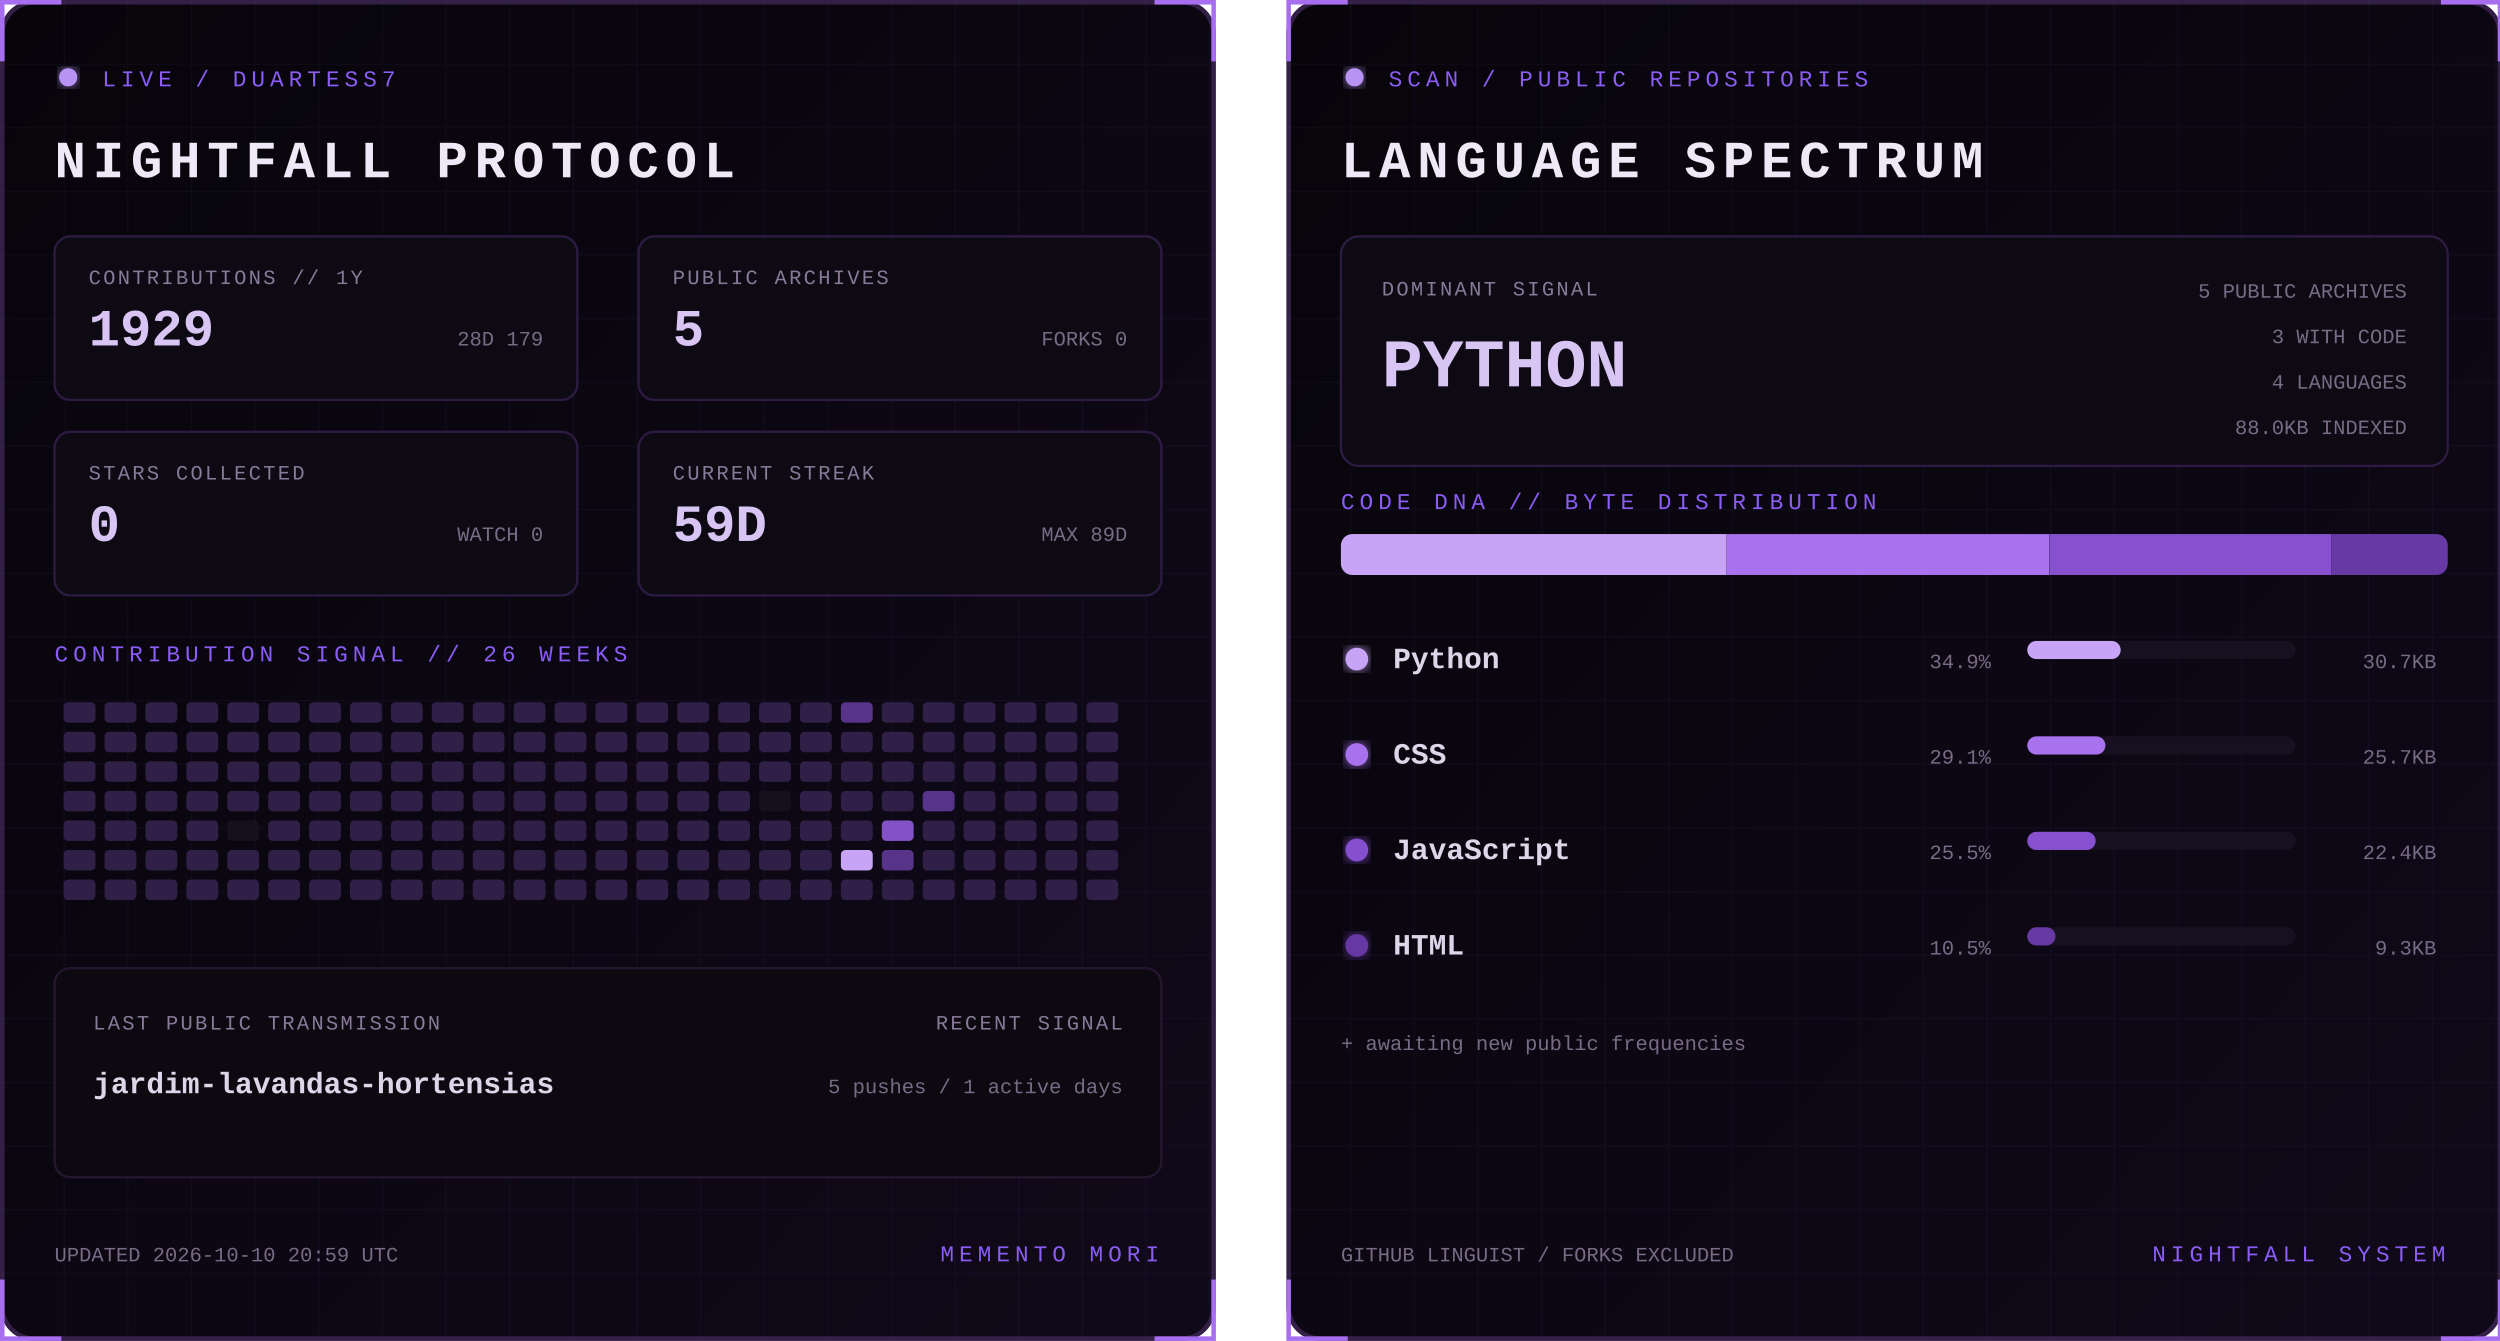
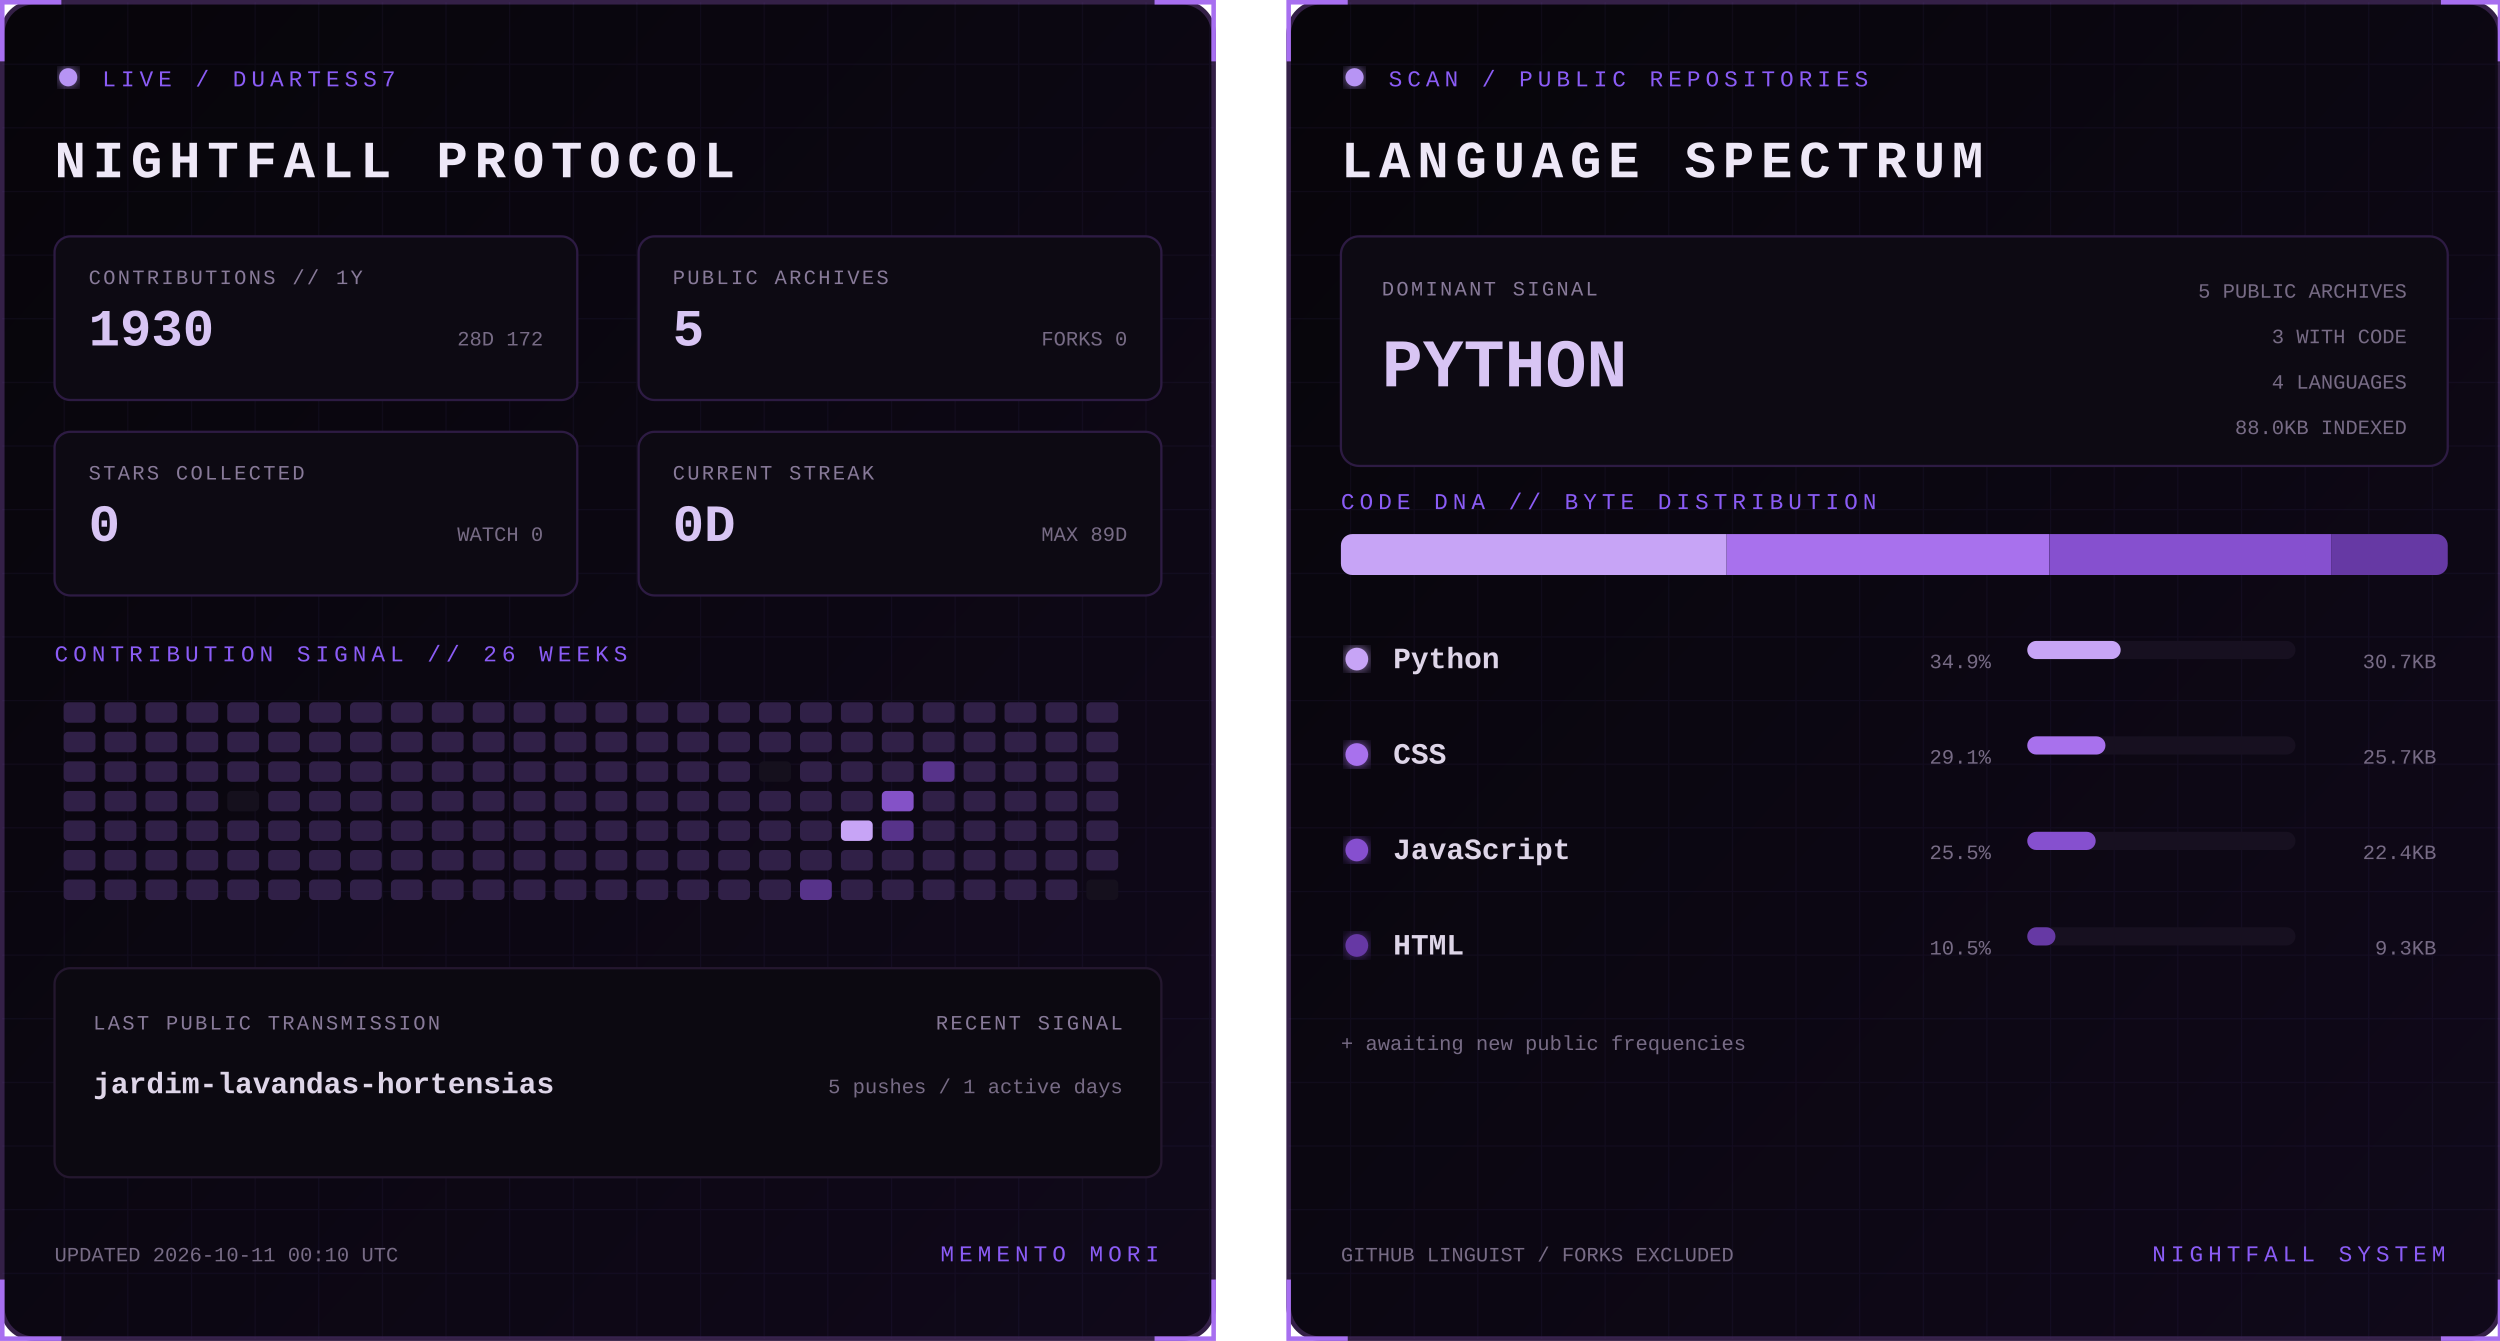
<svg xmlns="http://www.w3.org/2000/svg" width="1100" height="590" viewBox="0 0 1100 590" role="img" aria-labelledby="title desc">
  <defs>
    <linearGradient id="bg" x1="0" y1="0" x2="1" y2="1">
      <stop stop-color="#07050a" />
      <stop offset="1" stop-color="#10091a" />
    </linearGradient>
    <filter id="glow">
      <feGaussianBlur stdDeviation="3" result="b" />
      <feMerge>
        <feMergeNode in="b" />
        <feMergeNode in="SourceGraphic" />
      </feMerge>
    </filter>
    <pattern id="grid" width="28" height="28" patternUnits="userSpaceOnUse">
      <path d="M28 0H0V28" fill="none" stroke="#8b5cf6" stroke-opacity=".055" />
    </pattern>
    <clipPath id="dna">
      <rect x="24" y="235" width="487" height="18" rx="5" />
    </clipPath>
    <style>
      text { font-family: Consolas, 'Courier New', monospace; }
      .kicker { fill:#8b5cf6; font-size:10px; letter-spacing:2.2px; }
      .title { fill:#eee8f7; font-size:23px; font-weight:700; letter-spacing:3px; }
      .label { fill:#887a99; font-size:9px; letter-spacing:1px; }
      .stat { fill:#d8c5f4; font-size:23px; font-weight:700; }
      .detail,.pct { fill:#776b85; font-size:9px; }
      .lang { fill:#ded5e8; font-size:13px; font-weight:700; }
      .hero { fill:#d8c5f4; font-size:30px; font-weight:700; }
      .blink { animation:blink 1.6s step-end infinite; }
      @keyframes blink { 50% { opacity:.25 } }
    </style>
  </defs>
  <g>
    <rect x="1" y="1" width="533" height="588" rx="14" fill="url(#bg)" stroke="#342047" stroke-width="2" />
    <rect x="1" y="1" width="533" height="588" rx="14" fill="url(#grid)" />
    <path d="M27 1H1v26 M508 1h26v26 M534 563v26h-26 M27 589H1v-26" stroke="#a76ff0" stroke-width="2" fill="none" />
    <circle cx="30" cy="34" r="4" fill="#b794f4" filter="url(#glow)" class="blink" />
    <text x="45" y="38" class="kicker">LIVE / DUARTESS7</text>
    <text x="24" y="78" class="title">NIGHTFALL PROTOCOL</text>
    <g transform="translate(24 104)">
      <rect width="230" height="72" rx="7" fill="#0d0a13" stroke="#2d1b43" />
      <text x="15" y="21" class="label">CONTRIBUTIONS // 1Y</text>
-       <text x="15" y="48" class="stat">1929</text>
-       <text x="215" y="48" text-anchor="end" class="detail">28D 179</text>
+       <text x="15" y="48" class="stat">1930</text>
+       <text x="215" y="48" text-anchor="end" class="detail">28D 172</text>
    </g>
    <g transform="translate(281 104)">
      <rect width="230" height="72" rx="7" fill="#0d0a13" stroke="#2d1b43" />
      <text x="15" y="21" class="label">PUBLIC ARCHIVES</text>
      <text x="15" y="48" class="stat">5</text>
      <text x="215" y="48" text-anchor="end" class="detail">FORKS 0</text>
    </g>
    <g transform="translate(24 190)">
      <rect width="230" height="72" rx="7" fill="#0d0a13" stroke="#2d1b43" />
      <text x="15" y="21" class="label">STARS COLLECTED</text>
      <text x="15" y="48" class="stat">0</text>
      <text x="215" y="48" text-anchor="end" class="detail">WATCH 0</text>
    </g>
    <g transform="translate(281 190)">
      <rect width="230" height="72" rx="7" fill="#0d0a13" stroke="#2d1b43" />
      <text x="15" y="21" class="label">CURRENT STREAK</text>
-       <text x="15" y="48" class="stat">59D</text>
+       <text x="15" y="48" class="stat">0D</text>
      <text x="215" y="48" text-anchor="end" class="detail">MAX 89D</text>
    </g>
    <text x="24" y="291" class="kicker">CONTRIBUTION SIGNAL // 26 WEEKS</text>
    <g>
      <rect x="28" y="309" width="14" height="9" rx="2" fill="#302047" />
      <rect x="28" y="322" width="14" height="9" rx="2" fill="#302047" />
      <rect x="28" y="335" width="14" height="9" rx="2" fill="#302047" />
      <rect x="28" y="348" width="14" height="9" rx="2" fill="#302047" />
      <rect x="28" y="361" width="14" height="9" rx="2" fill="#302047" />
      <rect x="28" y="374" width="14" height="9" rx="2" fill="#302047" />
      <rect x="28" y="387" width="14" height="9" rx="2" fill="#302047" />
      <rect x="46" y="309" width="14" height="9" rx="2" fill="#302047" />
      <rect x="46" y="322" width="14" height="9" rx="2" fill="#302047" />
      <rect x="46" y="335" width="14" height="9" rx="2" fill="#302047" />
      <rect x="46" y="348" width="14" height="9" rx="2" fill="#302047" />
      <rect x="46" y="361" width="14" height="9" rx="2" fill="#302047" />
      <rect x="46" y="374" width="14" height="9" rx="2" fill="#302047" />
      <rect x="46" y="387" width="14" height="9" rx="2" fill="#302047" />
      <rect x="64" y="309" width="14" height="9" rx="2" fill="#302047" />
      <rect x="64" y="322" width="14" height="9" rx="2" fill="#302047" />
      <rect x="64" y="335" width="14" height="9" rx="2" fill="#302047" />
      <rect x="64" y="348" width="14" height="9" rx="2" fill="#302047" />
      <rect x="64" y="361" width="14" height="9" rx="2" fill="#302047" />
      <rect x="64" y="374" width="14" height="9" rx="2" fill="#302047" />
      <rect x="64" y="387" width="14" height="9" rx="2" fill="#302047" />
      <rect x="82" y="309" width="14" height="9" rx="2" fill="#302047" />
      <rect x="82" y="322" width="14" height="9" rx="2" fill="#302047" />
      <rect x="82" y="335" width="14" height="9" rx="2" fill="#302047" />
      <rect x="82" y="348" width="14" height="9" rx="2" fill="#302047" />
      <rect x="82" y="361" width="14" height="9" rx="2" fill="#302047" />
      <rect x="82" y="374" width="14" height="9" rx="2" fill="#302047" />
      <rect x="82" y="387" width="14" height="9" rx="2" fill="#302047" />
      <rect x="100" y="309" width="14" height="9" rx="2" fill="#302047" />
      <rect x="100" y="322" width="14" height="9" rx="2" fill="#302047" />
      <rect x="100" y="335" width="14" height="9" rx="2" fill="#302047" />
-       <rect x="100" y="348" width="14" height="9" rx="2" fill="#302047" />
-       <rect x="100" y="361" width="14" height="9" rx="2" fill="#15101d" />
+       <rect x="100" y="348" width="14" height="9" rx="2" fill="#15101d" />
+       <rect x="100" y="361" width="14" height="9" rx="2" fill="#302047" />
      <rect x="100" y="374" width="14" height="9" rx="2" fill="#302047" />
      <rect x="100" y="387" width="14" height="9" rx="2" fill="#302047" />
      <rect x="118" y="309" width="14" height="9" rx="2" fill="#302047" />
      <rect x="118" y="322" width="14" height="9" rx="2" fill="#302047" />
      <rect x="118" y="335" width="14" height="9" rx="2" fill="#302047" />
      <rect x="118" y="348" width="14" height="9" rx="2" fill="#302047" />
      <rect x="118" y="361" width="14" height="9" rx="2" fill="#302047" />
      <rect x="118" y="374" width="14" height="9" rx="2" fill="#302047" />
      <rect x="118" y="387" width="14" height="9" rx="2" fill="#302047" />
      <rect x="136" y="309" width="14" height="9" rx="2" fill="#302047" />
      <rect x="136" y="322" width="14" height="9" rx="2" fill="#302047" />
      <rect x="136" y="335" width="14" height="9" rx="2" fill="#302047" />
      <rect x="136" y="348" width="14" height="9" rx="2" fill="#302047" />
      <rect x="136" y="361" width="14" height="9" rx="2" fill="#302047" />
      <rect x="136" y="374" width="14" height="9" rx="2" fill="#302047" />
      <rect x="136" y="387" width="14" height="9" rx="2" fill="#302047" />
      <rect x="154" y="309" width="14" height="9" rx="2" fill="#302047" />
      <rect x="154" y="322" width="14" height="9" rx="2" fill="#302047" />
      <rect x="154" y="335" width="14" height="9" rx="2" fill="#302047" />
      <rect x="154" y="348" width="14" height="9" rx="2" fill="#302047" />
      <rect x="154" y="361" width="14" height="9" rx="2" fill="#302047" />
      <rect x="154" y="374" width="14" height="9" rx="2" fill="#302047" />
      <rect x="154" y="387" width="14" height="9" rx="2" fill="#302047" />
      <rect x="172" y="309" width="14" height="9" rx="2" fill="#302047" />
      <rect x="172" y="322" width="14" height="9" rx="2" fill="#302047" />
      <rect x="172" y="335" width="14" height="9" rx="2" fill="#302047" />
      <rect x="172" y="348" width="14" height="9" rx="2" fill="#302047" />
      <rect x="172" y="361" width="14" height="9" rx="2" fill="#302047" />
      <rect x="172" y="374" width="14" height="9" rx="2" fill="#302047" />
      <rect x="172" y="387" width="14" height="9" rx="2" fill="#302047" />
      <rect x="190" y="309" width="14" height="9" rx="2" fill="#302047" />
      <rect x="190" y="322" width="14" height="9" rx="2" fill="#302047" />
      <rect x="190" y="335" width="14" height="9" rx="2" fill="#302047" />
      <rect x="190" y="348" width="14" height="9" rx="2" fill="#302047" />
      <rect x="190" y="361" width="14" height="9" rx="2" fill="#302047" />
      <rect x="190" y="374" width="14" height="9" rx="2" fill="#302047" />
      <rect x="190" y="387" width="14" height="9" rx="2" fill="#302047" />
      <rect x="208" y="309" width="14" height="9" rx="2" fill="#302047" />
      <rect x="208" y="322" width="14" height="9" rx="2" fill="#302047" />
      <rect x="208" y="335" width="14" height="9" rx="2" fill="#302047" />
      <rect x="208" y="348" width="14" height="9" rx="2" fill="#302047" />
      <rect x="208" y="361" width="14" height="9" rx="2" fill="#302047" />
      <rect x="208" y="374" width="14" height="9" rx="2" fill="#302047" />
      <rect x="208" y="387" width="14" height="9" rx="2" fill="#302047" />
      <rect x="226" y="309" width="14" height="9" rx="2" fill="#302047" />
      <rect x="226" y="322" width="14" height="9" rx="2" fill="#302047" />
      <rect x="226" y="335" width="14" height="9" rx="2" fill="#302047" />
      <rect x="226" y="348" width="14" height="9" rx="2" fill="#302047" />
      <rect x="226" y="361" width="14" height="9" rx="2" fill="#302047" />
      <rect x="226" y="374" width="14" height="9" rx="2" fill="#302047" />
      <rect x="226" y="387" width="14" height="9" rx="2" fill="#302047" />
      <rect x="244" y="309" width="14" height="9" rx="2" fill="#302047" />
      <rect x="244" y="322" width="14" height="9" rx="2" fill="#302047" />
      <rect x="244" y="335" width="14" height="9" rx="2" fill="#302047" />
      <rect x="244" y="348" width="14" height="9" rx="2" fill="#302047" />
      <rect x="244" y="361" width="14" height="9" rx="2" fill="#302047" />
      <rect x="244" y="374" width="14" height="9" rx="2" fill="#302047" />
      <rect x="244" y="387" width="14" height="9" rx="2" fill="#302047" />
      <rect x="262" y="309" width="14" height="9" rx="2" fill="#302047" />
      <rect x="262" y="322" width="14" height="9" rx="2" fill="#302047" />
      <rect x="262" y="335" width="14" height="9" rx="2" fill="#302047" />
      <rect x="262" y="348" width="14" height="9" rx="2" fill="#302047" />
      <rect x="262" y="361" width="14" height="9" rx="2" fill="#302047" />
      <rect x="262" y="374" width="14" height="9" rx="2" fill="#302047" />
      <rect x="262" y="387" width="14" height="9" rx="2" fill="#302047" />
      <rect x="280" y="309" width="14" height="9" rx="2" fill="#302047" />
      <rect x="280" y="322" width="14" height="9" rx="2" fill="#302047" />
      <rect x="280" y="335" width="14" height="9" rx="2" fill="#302047" />
      <rect x="280" y="348" width="14" height="9" rx="2" fill="#302047" />
      <rect x="280" y="361" width="14" height="9" rx="2" fill="#302047" />
      <rect x="280" y="374" width="14" height="9" rx="2" fill="#302047" />
      <rect x="280" y="387" width="14" height="9" rx="2" fill="#302047" />
      <rect x="298" y="309" width="14" height="9" rx="2" fill="#302047" />
      <rect x="298" y="322" width="14" height="9" rx="2" fill="#302047" />
      <rect x="298" y="335" width="14" height="9" rx="2" fill="#302047" />
      <rect x="298" y="348" width="14" height="9" rx="2" fill="#302047" />
      <rect x="298" y="361" width="14" height="9" rx="2" fill="#302047" />
      <rect x="298" y="374" width="14" height="9" rx="2" fill="#302047" />
      <rect x="298" y="387" width="14" height="9" rx="2" fill="#302047" />
      <rect x="316" y="309" width="14" height="9" rx="2" fill="#302047" />
      <rect x="316" y="322" width="14" height="9" rx="2" fill="#302047" />
      <rect x="316" y="335" width="14" height="9" rx="2" fill="#302047" />
      <rect x="316" y="348" width="14" height="9" rx="2" fill="#302047" />
      <rect x="316" y="361" width="14" height="9" rx="2" fill="#302047" />
      <rect x="316" y="374" width="14" height="9" rx="2" fill="#302047" />
      <rect x="316" y="387" width="14" height="9" rx="2" fill="#302047" />
      <rect x="334" y="309" width="14" height="9" rx="2" fill="#302047" />
      <rect x="334" y="322" width="14" height="9" rx="2" fill="#302047" />
-       <rect x="334" y="335" width="14" height="9" rx="2" fill="#302047" />
-       <rect x="334" y="348" width="14" height="9" rx="2" fill="#15101d" />
+       <rect x="334" y="335" width="14" height="9" rx="2" fill="#15101d" />
+       <rect x="334" y="348" width="14" height="9" rx="2" fill="#302047" />
      <rect x="334" y="361" width="14" height="9" rx="2" fill="#302047" />
      <rect x="334" y="374" width="14" height="9" rx="2" fill="#302047" />
      <rect x="334" y="387" width="14" height="9" rx="2" fill="#302047" />
      <rect x="352" y="309" width="14" height="9" rx="2" fill="#302047" />
      <rect x="352" y="322" width="14" height="9" rx="2" fill="#302047" />
      <rect x="352" y="335" width="14" height="9" rx="2" fill="#302047" />
      <rect x="352" y="348" width="14" height="9" rx="2" fill="#302047" />
      <rect x="352" y="361" width="14" height="9" rx="2" fill="#302047" />
      <rect x="352" y="374" width="14" height="9" rx="2" fill="#302047" />
-       <rect x="352" y="387" width="14" height="9" rx="2" fill="#302047" />
-       <rect x="370" y="309" width="14" height="9" rx="2" fill="#57338a" />
+       <rect x="352" y="387" width="14" height="9" rx="2" fill="#57338a" />
+       <rect x="370" y="309" width="14" height="9" rx="2" fill="#302047" />
      <rect x="370" y="322" width="14" height="9" rx="2" fill="#302047" />
      <rect x="370" y="335" width="14" height="9" rx="2" fill="#302047" />
      <rect x="370" y="348" width="14" height="9" rx="2" fill="#302047" />
-       <rect x="370" y="361" width="14" height="9" rx="2" fill="#302047" />
-       <rect x="370" y="374" width="14" height="9" rx="2" fill="#c7a4f6" />
+       <rect x="370" y="361" width="14" height="9" rx="2" fill="#c7a4f6" />
+       <rect x="370" y="374" width="14" height="9" rx="2" fill="#302047" />
      <rect x="370" y="387" width="14" height="9" rx="2" fill="#302047" />
      <rect x="388" y="309" width="14" height="9" rx="2" fill="#302047" />
      <rect x="388" y="322" width="14" height="9" rx="2" fill="#302047" />
      <rect x="388" y="335" width="14" height="9" rx="2" fill="#302047" />
-       <rect x="388" y="348" width="14" height="9" rx="2" fill="#302047" />
-       <rect x="388" y="361" width="14" height="9" rx="2" fill="#8452c7" />
-       <rect x="388" y="374" width="14" height="9" rx="2" fill="#57338a" />
+       <rect x="388" y="348" width="14" height="9" rx="2" fill="#8452c7" />
+       <rect x="388" y="361" width="14" height="9" rx="2" fill="#57338a" />
+       <rect x="388" y="374" width="14" height="9" rx="2" fill="#302047" />
      <rect x="388" y="387" width="14" height="9" rx="2" fill="#302047" />
      <rect x="406" y="309" width="14" height="9" rx="2" fill="#302047" />
      <rect x="406" y="322" width="14" height="9" rx="2" fill="#302047" />
-       <rect x="406" y="335" width="14" height="9" rx="2" fill="#302047" />
-       <rect x="406" y="348" width="14" height="9" rx="2" fill="#57338a" />
+       <rect x="406" y="335" width="14" height="9" rx="2" fill="#57338a" />
+       <rect x="406" y="348" width="14" height="9" rx="2" fill="#302047" />
      <rect x="406" y="361" width="14" height="9" rx="2" fill="#302047" />
      <rect x="406" y="374" width="14" height="9" rx="2" fill="#302047" />
      <rect x="406" y="387" width="14" height="9" rx="2" fill="#302047" />
      <rect x="424" y="309" width="14" height="9" rx="2" fill="#302047" />
      <rect x="424" y="322" width="14" height="9" rx="2" fill="#302047" />
      <rect x="424" y="335" width="14" height="9" rx="2" fill="#302047" />
      <rect x="424" y="348" width="14" height="9" rx="2" fill="#302047" />
      <rect x="424" y="361" width="14" height="9" rx="2" fill="#302047" />
      <rect x="424" y="374" width="14" height="9" rx="2" fill="#302047" />
      <rect x="424" y="387" width="14" height="9" rx="2" fill="#302047" />
      <rect x="442" y="309" width="14" height="9" rx="2" fill="#302047" />
      <rect x="442" y="322" width="14" height="9" rx="2" fill="#302047" />
      <rect x="442" y="335" width="14" height="9" rx="2" fill="#302047" />
      <rect x="442" y="348" width="14" height="9" rx="2" fill="#302047" />
      <rect x="442" y="361" width="14" height="9" rx="2" fill="#302047" />
      <rect x="442" y="374" width="14" height="9" rx="2" fill="#302047" />
      <rect x="442" y="387" width="14" height="9" rx="2" fill="#302047" />
      <rect x="460" y="309" width="14" height="9" rx="2" fill="#302047" />
      <rect x="460" y="322" width="14" height="9" rx="2" fill="#302047" />
      <rect x="460" y="335" width="14" height="9" rx="2" fill="#302047" />
      <rect x="460" y="348" width="14" height="9" rx="2" fill="#302047" />
      <rect x="460" y="361" width="14" height="9" rx="2" fill="#302047" />
      <rect x="460" y="374" width="14" height="9" rx="2" fill="#302047" />
      <rect x="460" y="387" width="14" height="9" rx="2" fill="#302047" />
      <rect x="478" y="309" width="14" height="9" rx="2" fill="#302047" />
      <rect x="478" y="322" width="14" height="9" rx="2" fill="#302047" />
      <rect x="478" y="335" width="14" height="9" rx="2" fill="#302047" />
      <rect x="478" y="348" width="14" height="9" rx="2" fill="#302047" />
      <rect x="478" y="361" width="14" height="9" rx="2" fill="#302047" />
      <rect x="478" y="374" width="14" height="9" rx="2" fill="#302047" />
-       <rect x="478" y="387" width="14" height="9" rx="2" fill="#302047" />
+       <rect x="478" y="387" width="14" height="9" rx="2" fill="#15101d" />
    </g>
    <rect x="24" y="426" width="487" height="92" rx="7" fill="#0c0911" stroke="#24172f" />
    <text x="41" y="453" class="label">LAST PUBLIC TRANSMISSION</text>
    <text x="41" y="481" class="lang">jardim-lavandas-hortensias</text>
    <text x="494" y="453" text-anchor="end" class="label">RECENT SIGNAL</text>
    <text x="494" y="481" text-anchor="end" class="detail">5 pushes / 1 active days</text>
-     <text x="24" y="555" class="detail">UPDATED 2026-10-10 20:59 UTC</text>
+     <text x="24" y="555" class="detail">UPDATED 2026-10-11 00:10 UTC</text>
    <text x="510" y="555" text-anchor="end" class="kicker">MEMENTO MORI</text>
  </g>
  <g transform="translate(566)">
    <rect x="1" y="1" width="533" height="588" rx="14" fill="url(#bg)" stroke="#342047" stroke-width="2" />
    <rect x="1" y="1" width="533" height="588" rx="14" fill="url(#grid)" />
    <path d="M27 1H1v26 M508 1h26v26 M534 563v26h-26 M27 589H1v-26" stroke="#a76ff0" stroke-width="2" fill="none" />
    <circle cx="30" cy="34" r="4" fill="#b794f4" filter="url(#glow)" class="blink" />
    <text x="45" y="38" class="kicker">SCAN / PUBLIC REPOSITORIES</text>
    <text x="24" y="78" class="title">LANGUAGE SPECTRUM</text>
    <rect x="24" y="104" width="487" height="101" rx="8" fill="#0d0a13" stroke="#2d1b43" />
    <text x="42" y="130" class="label">DOMINANT SIGNAL</text>
    <text x="42" y="170" class="hero">PYTHON</text>
    <text x="493" y="131" text-anchor="end" class="detail">5 PUBLIC ARCHIVES</text>
    <text x="493" y="151" text-anchor="end" class="detail">3 WITH CODE</text>
    <text x="493" y="171" text-anchor="end" class="detail">4 LANGUAGES</text>
    <text x="493" y="191" text-anchor="end" class="detail">88.0KB INDEXED</text>
    <text x="24" y="224" class="kicker">CODE DNA // BYTE DISTRIBUTION</text>
    <rect x="24" y="235" width="487" height="18" rx="5" fill="#171020" />
    <g clip-path="url(#dna)">
      <rect x="24.0" y="235" width="169.7" height="18" fill="#c7a4f6" />
      <rect x="193.7" y="235" width="141.9" height="18" fill="#a871ed" />
      <rect x="335.7" y="235" width="124.0" height="18" fill="#8650cf" />
      <rect x="459.7" y="235" width="51.3" height="18" fill="#6639a4" />
    </g>
    <circle cx="31" cy="290" r="5" fill="#c7a4f6" filter="url(#glow)" />
    <text x="47" y="294" class="lang">Python</text>
    <text x="310" y="294" text-anchor="end" class="pct">34.9%</text>
    <rect x="326" y="282" width="118" height="8" rx="4" fill="#171020" />
    <rect x="326" y="282" width="41.1" height="8" rx="4" fill="#c7a4f6" />
    <text x="506" y="294" text-anchor="end" class="detail">30.7KB</text>
    <circle cx="31" cy="332" r="5" fill="#a871ed" filter="url(#glow)" />
    <text x="47" y="336" class="lang">CSS</text>
    <text x="310" y="336" text-anchor="end" class="pct">29.1%</text>
    <rect x="326" y="324" width="118" height="8" rx="4" fill="#171020" />
    <rect x="326" y="324" width="34.4" height="8" rx="4" fill="#a871ed" />
    <text x="506" y="336" text-anchor="end" class="detail">25.7KB</text>
    <circle cx="31" cy="374" r="5" fill="#8650cf" filter="url(#glow)" />
    <text x="47" y="378" class="lang">JavaScript</text>
    <text x="310" y="378" text-anchor="end" class="pct">25.5%</text>
    <rect x="326" y="366" width="118" height="8" rx="4" fill="#171020" />
    <rect x="326" y="366" width="30.1" height="8" rx="4" fill="#8650cf" />
    <text x="506" y="378" text-anchor="end" class="detail">22.4KB</text>
    <circle cx="31" cy="416" r="5" fill="#6639a4" filter="url(#glow)" />
    <text x="47" y="420" class="lang">HTML</text>
    <text x="310" y="420" text-anchor="end" class="pct">10.5%</text>
    <rect x="326" y="408" width="118" height="8" rx="4" fill="#171020" />
    <rect x="326" y="408" width="12.4" height="8" rx="4" fill="#6639a4" />
    <text x="506" y="420" text-anchor="end" class="detail">9.3KB</text>
    <text x="24" y="462" class="detail">+ awaiting new public frequencies</text>
    <text x="24" y="555" class="detail">GITHUB LINGUIST / FORKS EXCLUDED</text>
    <text x="510" y="555" text-anchor="end" class="kicker">NIGHTFALL SYSTEM</text>
  </g>
</svg>
